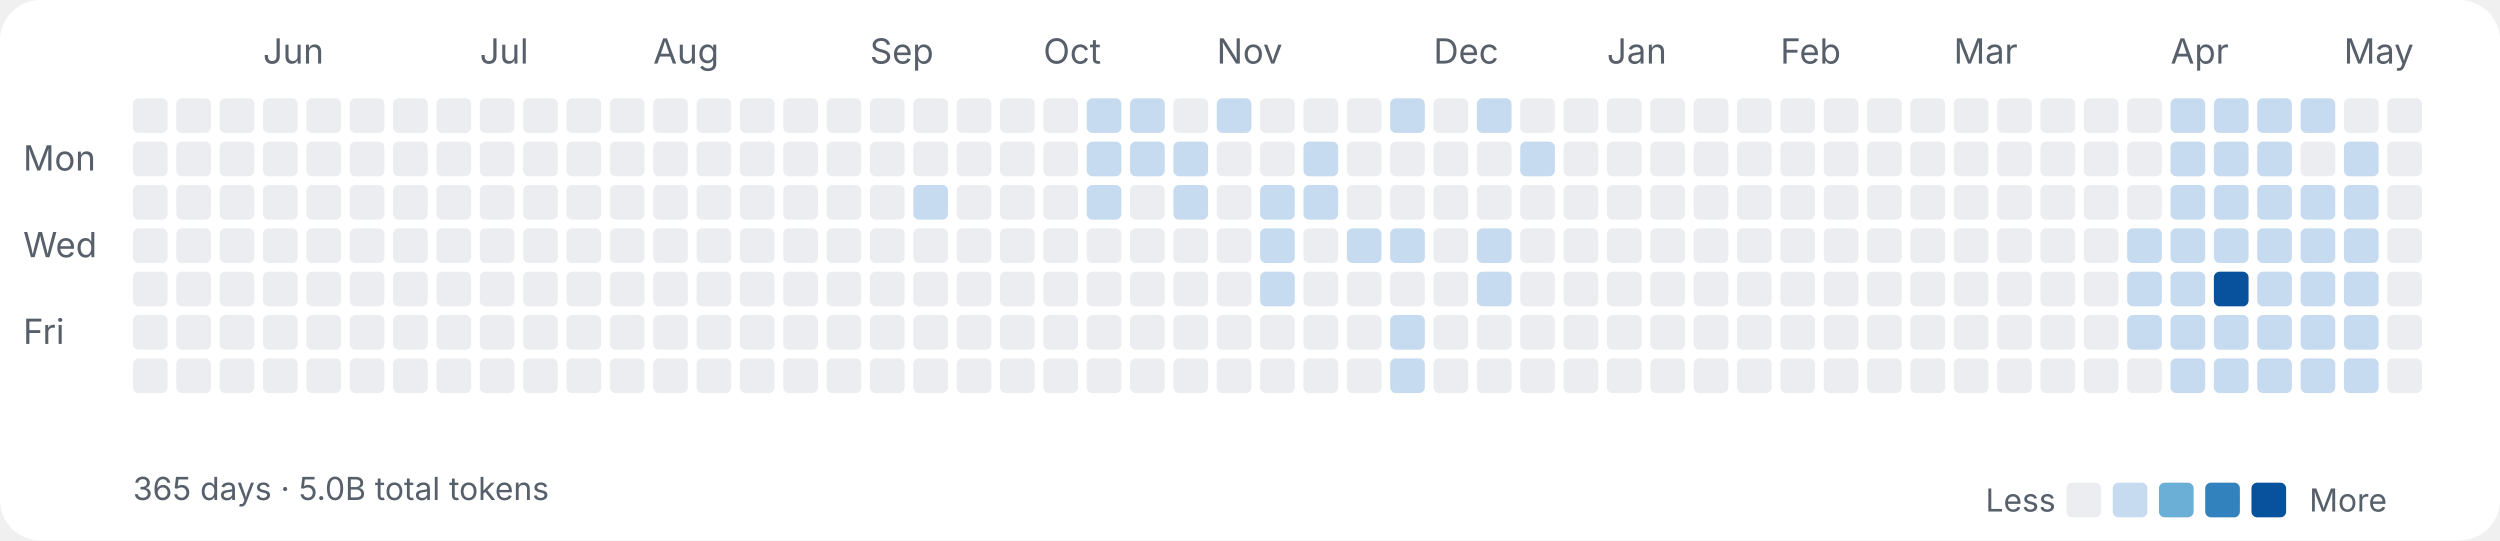
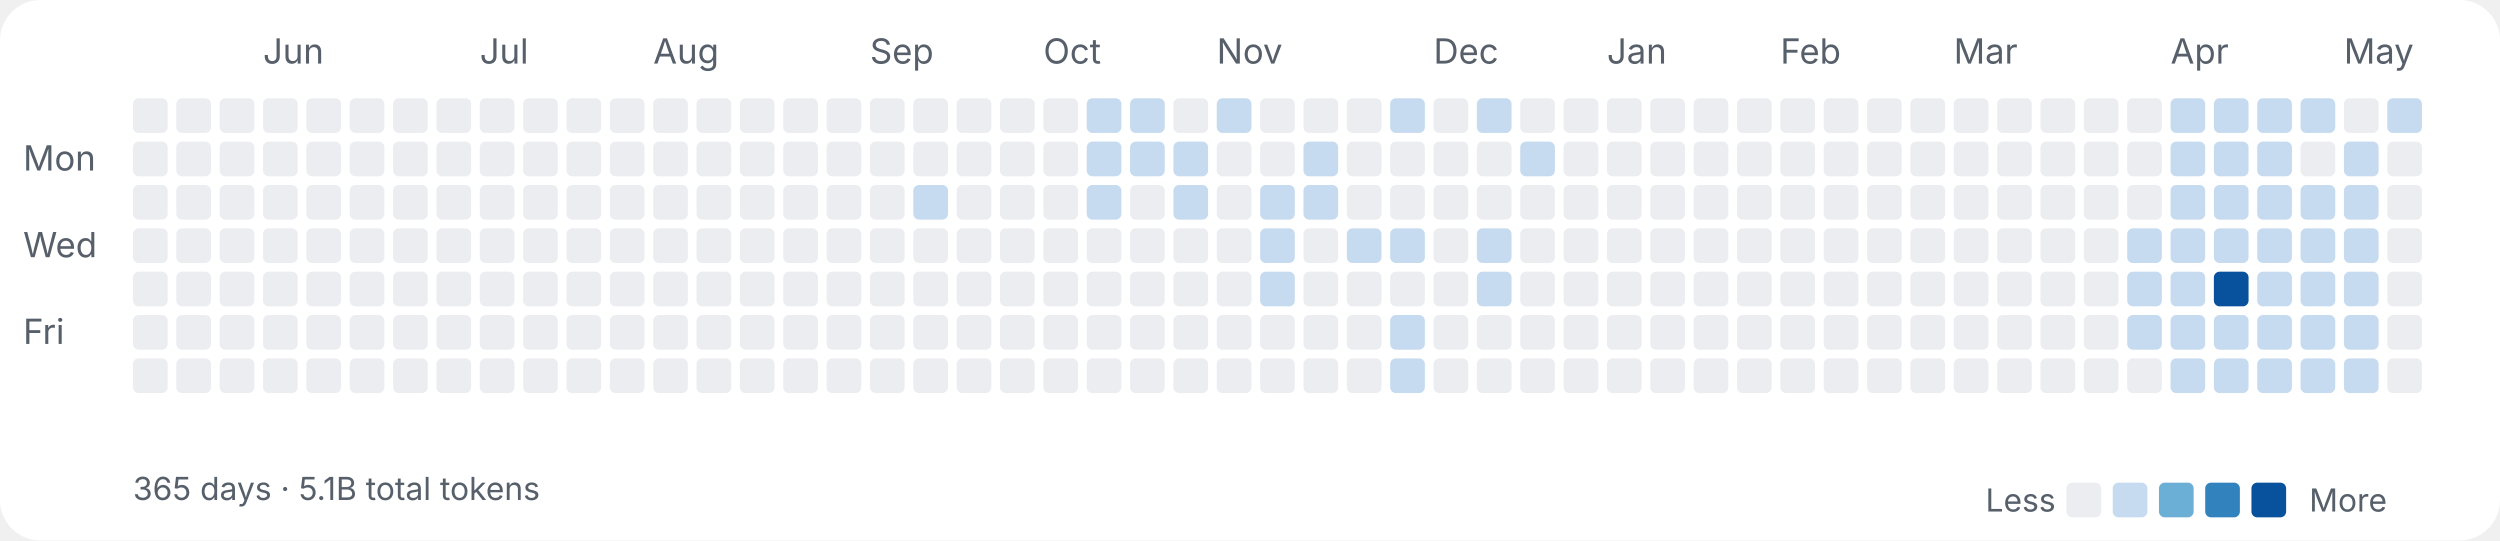
<svg xmlns="http://www.w3.org/2000/svg" width="865" height="187" viewBox="0 0 865 187" fill="none">
  <style>
.label{font:12px ui-sans-serif,system-ui,-apple-system,sans-serif;fill:#57606a}
.sub{font:11px ui-sans-serif,system-ui,-apple-system,sans-serif;fill:#57606a}
</style>
  <rect width="100%" height="100%" rx="14" fill="#ffffff" />
  <text class="label" x="8" y="59">Mon</text>
  <text class="label" x="8" y="89">Wed</text>
  <text class="label" x="8" y="119">Fri</text>
  <rect x="46" y="34" width="12" height="12" rx="2" fill="#ebedf0" />
  <rect x="46" y="49" width="12" height="12" rx="2" fill="#ebedf0" />
  <rect x="46" y="64" width="12" height="12" rx="2" fill="#ebedf0" />
  <rect x="46" y="79" width="12" height="12" rx="2" fill="#ebedf0" />
  <rect x="46" y="94" width="12" height="12" rx="2" fill="#ebedf0" />
  <rect x="46" y="109" width="12" height="12" rx="2" fill="#ebedf0" />
  <rect x="46" y="124" width="12" height="12" rx="2" fill="#ebedf0" />
  <rect x="61" y="34" width="12" height="12" rx="2" fill="#ebedf0" />
  <rect x="61" y="49" width="12" height="12" rx="2" fill="#ebedf0" />
  <rect x="61" y="64" width="12" height="12" rx="2" fill="#ebedf0" />
  <rect x="61" y="79" width="12" height="12" rx="2" fill="#ebedf0" />
  <rect x="61" y="94" width="12" height="12" rx="2" fill="#ebedf0" />
  <rect x="61" y="109" width="12" height="12" rx="2" fill="#ebedf0" />
  <rect x="61" y="124" width="12" height="12" rx="2" fill="#ebedf0" />
  <rect x="76" y="34" width="12" height="12" rx="2" fill="#ebedf0" />
  <rect x="76" y="49" width="12" height="12" rx="2" fill="#ebedf0" />
  <rect x="76" y="64" width="12" height="12" rx="2" fill="#ebedf0" />
  <rect x="76" y="79" width="12" height="12" rx="2" fill="#ebedf0" />
  <rect x="76" y="94" width="12" height="12" rx="2" fill="#ebedf0" />
  <rect x="76" y="109" width="12" height="12" rx="2" fill="#ebedf0" />
  <rect x="76" y="124" width="12" height="12" rx="2" fill="#ebedf0" />
  <text class="label" x="91" y="22">Jun</text>
  <rect x="91" y="34" width="12" height="12" rx="2" fill="#ebedf0" />
  <rect x="91" y="49" width="12" height="12" rx="2" fill="#ebedf0" />
  <rect x="91" y="64" width="12" height="12" rx="2" fill="#ebedf0" />
  <rect x="91" y="79" width="12" height="12" rx="2" fill="#ebedf0" />
  <rect x="91" y="94" width="12" height="12" rx="2" fill="#ebedf0" />
  <rect x="91" y="109" width="12" height="12" rx="2" fill="#ebedf0" />
  <rect x="91" y="124" width="12" height="12" rx="2" fill="#ebedf0" />
  <rect x="106" y="34" width="12" height="12" rx="2" fill="#ebedf0" />
  <rect x="106" y="49" width="12" height="12" rx="2" fill="#ebedf0" />
  <rect x="106" y="64" width="12" height="12" rx="2" fill="#ebedf0" />
  <rect x="106" y="79" width="12" height="12" rx="2" fill="#ebedf0" />
  <rect x="106" y="94" width="12" height="12" rx="2" fill="#ebedf0" />
  <rect x="106" y="109" width="12" height="12" rx="2" fill="#ebedf0" />
  <rect x="106" y="124" width="12" height="12" rx="2" fill="#ebedf0" />
  <rect x="121" y="34" width="12" height="12" rx="2" fill="#ebedf0" />
  <rect x="121" y="49" width="12" height="12" rx="2" fill="#ebedf0" />
  <rect x="121" y="64" width="12" height="12" rx="2" fill="#ebedf0" />
  <rect x="121" y="79" width="12" height="12" rx="2" fill="#ebedf0" />
  <rect x="121" y="94" width="12" height="12" rx="2" fill="#ebedf0" />
  <rect x="121" y="109" width="12" height="12" rx="2" fill="#ebedf0" />
  <rect x="121" y="124" width="12" height="12" rx="2" fill="#ebedf0" />
  <rect x="136" y="34" width="12" height="12" rx="2" fill="#ebedf0" />
  <rect x="136" y="49" width="12" height="12" rx="2" fill="#ebedf0" />
  <rect x="136" y="64" width="12" height="12" rx="2" fill="#ebedf0" />
  <rect x="136" y="79" width="12" height="12" rx="2" fill="#ebedf0" />
  <rect x="136" y="94" width="12" height="12" rx="2" fill="#ebedf0" />
  <rect x="136" y="109" width="12" height="12" rx="2" fill="#ebedf0" />
  <rect x="136" y="124" width="12" height="12" rx="2" fill="#ebedf0" />
  <rect x="151" y="34" width="12" height="12" rx="2" fill="#ebedf0" />
  <rect x="151" y="49" width="12" height="12" rx="2" fill="#ebedf0" />
  <rect x="151" y="64" width="12" height="12" rx="2" fill="#ebedf0" />
  <rect x="151" y="79" width="12" height="12" rx="2" fill="#ebedf0" />
  <rect x="151" y="94" width="12" height="12" rx="2" fill="#ebedf0" />
  <rect x="151" y="109" width="12" height="12" rx="2" fill="#ebedf0" />
  <rect x="151" y="124" width="12" height="12" rx="2" fill="#ebedf0" />
  <text class="label" x="166" y="22">Jul</text>
  <rect x="166" y="34" width="12" height="12" rx="2" fill="#ebedf0" />
  <rect x="166" y="49" width="12" height="12" rx="2" fill="#ebedf0" />
  <rect x="166" y="64" width="12" height="12" rx="2" fill="#ebedf0" />
  <rect x="166" y="79" width="12" height="12" rx="2" fill="#ebedf0" />
  <rect x="166" y="94" width="12" height="12" rx="2" fill="#ebedf0" />
  <rect x="166" y="109" width="12" height="12" rx="2" fill="#ebedf0" />
  <rect x="166" y="124" width="12" height="12" rx="2" fill="#ebedf0" />
  <rect x="181" y="34" width="12" height="12" rx="2" fill="#ebedf0" />
  <rect x="181" y="49" width="12" height="12" rx="2" fill="#ebedf0" />
  <rect x="181" y="64" width="12" height="12" rx="2" fill="#ebedf0" />
  <rect x="181" y="79" width="12" height="12" rx="2" fill="#ebedf0" />
  <rect x="181" y="94" width="12" height="12" rx="2" fill="#ebedf0" />
  <rect x="181" y="109" width="12" height="12" rx="2" fill="#ebedf0" />
  <rect x="181" y="124" width="12" height="12" rx="2" fill="#ebedf0" />
  <rect x="196" y="34" width="12" height="12" rx="2" fill="#ebedf0" />
  <rect x="196" y="49" width="12" height="12" rx="2" fill="#ebedf0" />
  <rect x="196" y="64" width="12" height="12" rx="2" fill="#ebedf0" />
  <rect x="196" y="79" width="12" height="12" rx="2" fill="#ebedf0" />
  <rect x="196" y="94" width="12" height="12" rx="2" fill="#ebedf0" />
  <rect x="196" y="109" width="12" height="12" rx="2" fill="#ebedf0" />
  <rect x="196" y="124" width="12" height="12" rx="2" fill="#ebedf0" />
  <rect x="211" y="34" width="12" height="12" rx="2" fill="#ebedf0" />
  <rect x="211" y="49" width="12" height="12" rx="2" fill="#ebedf0" />
  <rect x="211" y="64" width="12" height="12" rx="2" fill="#ebedf0" />
  <rect x="211" y="79" width="12" height="12" rx="2" fill="#ebedf0" />
  <rect x="211" y="94" width="12" height="12" rx="2" fill="#ebedf0" />
  <rect x="211" y="109" width="12" height="12" rx="2" fill="#ebedf0" />
  <rect x="211" y="124" width="12" height="12" rx="2" fill="#ebedf0" />
  <text class="label" x="226" y="22">Aug</text>
  <rect x="226" y="34" width="12" height="12" rx="2" fill="#ebedf0" />
  <rect x="226" y="49" width="12" height="12" rx="2" fill="#ebedf0" />
  <rect x="226" y="64" width="12" height="12" rx="2" fill="#ebedf0" />
  <rect x="226" y="79" width="12" height="12" rx="2" fill="#ebedf0" />
  <rect x="226" y="94" width="12" height="12" rx="2" fill="#ebedf0" />
  <rect x="226" y="109" width="12" height="12" rx="2" fill="#ebedf0" />
  <rect x="226" y="124" width="12" height="12" rx="2" fill="#ebedf0" />
  <rect x="241" y="34" width="12" height="12" rx="2" fill="#ebedf0" />
  <rect x="241" y="49" width="12" height="12" rx="2" fill="#ebedf0" />
  <rect x="241" y="64" width="12" height="12" rx="2" fill="#ebedf0" />
  <rect x="241" y="79" width="12" height="12" rx="2" fill="#ebedf0" />
  <rect x="241" y="94" width="12" height="12" rx="2" fill="#ebedf0" />
  <rect x="241" y="109" width="12" height="12" rx="2" fill="#ebedf0" />
  <rect x="241" y="124" width="12" height="12" rx="2" fill="#ebedf0" />
  <rect x="256" y="34" width="12" height="12" rx="2" fill="#ebedf0" />
  <rect x="256" y="49" width="12" height="12" rx="2" fill="#ebedf0" />
  <rect x="256" y="64" width="12" height="12" rx="2" fill="#ebedf0" />
  <rect x="256" y="79" width="12" height="12" rx="2" fill="#ebedf0" />
  <rect x="256" y="94" width="12" height="12" rx="2" fill="#ebedf0" />
  <rect x="256" y="109" width="12" height="12" rx="2" fill="#ebedf0" />
  <rect x="256" y="124" width="12" height="12" rx="2" fill="#ebedf0" />
  <rect x="271" y="34" width="12" height="12" rx="2" fill="#ebedf0" />
  <rect x="271" y="49" width="12" height="12" rx="2" fill="#ebedf0" />
  <rect x="271" y="64" width="12" height="12" rx="2" fill="#ebedf0" />
  <rect x="271" y="79" width="12" height="12" rx="2" fill="#ebedf0" />
  <rect x="271" y="94" width="12" height="12" rx="2" fill="#ebedf0" />
  <rect x="271" y="109" width="12" height="12" rx="2" fill="#ebedf0" />
  <rect x="271" y="124" width="12" height="12" rx="2" fill="#ebedf0" />
  <rect x="286" y="34" width="12" height="12" rx="2" fill="#ebedf0" />
  <rect x="286" y="49" width="12" height="12" rx="2" fill="#ebedf0" />
  <rect x="286" y="64" width="12" height="12" rx="2" fill="#ebedf0" />
  <rect x="286" y="79" width="12" height="12" rx="2" fill="#ebedf0" />
  <rect x="286" y="94" width="12" height="12" rx="2" fill="#ebedf0" />
  <rect x="286" y="109" width="12" height="12" rx="2" fill="#ebedf0" />
  <rect x="286" y="124" width="12" height="12" rx="2" fill="#ebedf0" />
  <text class="label" x="301" y="22">Sep</text>
  <rect x="301" y="34" width="12" height="12" rx="2" fill="#ebedf0" />
  <rect x="301" y="49" width="12" height="12" rx="2" fill="#ebedf0" />
  <rect x="301" y="64" width="12" height="12" rx="2" fill="#ebedf0" />
  <rect x="301" y="79" width="12" height="12" rx="2" fill="#ebedf0" />
  <rect x="301" y="94" width="12" height="12" rx="2" fill="#ebedf0" />
  <rect x="301" y="109" width="12" height="12" rx="2" fill="#ebedf0" />
  <rect x="301" y="124" width="12" height="12" rx="2" fill="#ebedf0" />
  <rect x="316" y="34" width="12" height="12" rx="2" fill="#ebedf0" />
  <rect x="316" y="49" width="12" height="12" rx="2" fill="#ebedf0" />
  <rect x="316" y="64" width="12" height="12" rx="2" fill="#c6dbef" />
  <rect x="316" y="79" width="12" height="12" rx="2" fill="#ebedf0" />
  <rect x="316" y="94" width="12" height="12" rx="2" fill="#ebedf0" />
  <rect x="316" y="109" width="12" height="12" rx="2" fill="#ebedf0" />
  <rect x="316" y="124" width="12" height="12" rx="2" fill="#ebedf0" />
  <rect x="331" y="34" width="12" height="12" rx="2" fill="#ebedf0" />
  <rect x="331" y="49" width="12" height="12" rx="2" fill="#ebedf0" />
  <rect x="331" y="64" width="12" height="12" rx="2" fill="#ebedf0" />
  <rect x="331" y="79" width="12" height="12" rx="2" fill="#ebedf0" />
  <rect x="331" y="94" width="12" height="12" rx="2" fill="#ebedf0" />
  <rect x="331" y="109" width="12" height="12" rx="2" fill="#ebedf0" />
  <rect x="331" y="124" width="12" height="12" rx="2" fill="#ebedf0" />
  <rect x="346" y="34" width="12" height="12" rx="2" fill="#ebedf0" />
  <rect x="346" y="49" width="12" height="12" rx="2" fill="#ebedf0" />
  <rect x="346" y="64" width="12" height="12" rx="2" fill="#ebedf0" />
  <rect x="346" y="79" width="12" height="12" rx="2" fill="#ebedf0" />
  <rect x="346" y="94" width="12" height="12" rx="2" fill="#ebedf0" />
  <rect x="346" y="109" width="12" height="12" rx="2" fill="#ebedf0" />
  <rect x="346" y="124" width="12" height="12" rx="2" fill="#ebedf0" />
  <text class="label" x="361" y="22">Oct</text>
  <rect x="361" y="34" width="12" height="12" rx="2" fill="#ebedf0" />
  <rect x="361" y="49" width="12" height="12" rx="2" fill="#ebedf0" />
  <rect x="361" y="64" width="12" height="12" rx="2" fill="#ebedf0" />
  <rect x="361" y="79" width="12" height="12" rx="2" fill="#ebedf0" />
  <rect x="361" y="94" width="12" height="12" rx="2" fill="#ebedf0" />
  <rect x="361" y="109" width="12" height="12" rx="2" fill="#ebedf0" />
  <rect x="361" y="124" width="12" height="12" rx="2" fill="#ebedf0" />
  <rect x="376" y="34" width="12" height="12" rx="2" fill="#c6dbef" />
  <rect x="376" y="49" width="12" height="12" rx="2" fill="#c6dbef" />
  <rect x="376" y="64" width="12" height="12" rx="2" fill="#c6dbef" />
  <rect x="376" y="79" width="12" height="12" rx="2" fill="#ebedf0" />
  <rect x="376" y="94" width="12" height="12" rx="2" fill="#ebedf0" />
  <rect x="376" y="109" width="12" height="12" rx="2" fill="#ebedf0" />
  <rect x="376" y="124" width="12" height="12" rx="2" fill="#ebedf0" />
  <rect x="391" y="34" width="12" height="12" rx="2" fill="#c6dbef" />
  <rect x="391" y="49" width="12" height="12" rx="2" fill="#c6dbef" />
  <rect x="391" y="64" width="12" height="12" rx="2" fill="#ebedf0" />
  <rect x="391" y="79" width="12" height="12" rx="2" fill="#ebedf0" />
  <rect x="391" y="94" width="12" height="12" rx="2" fill="#ebedf0" />
  <rect x="391" y="109" width="12" height="12" rx="2" fill="#ebedf0" />
  <rect x="391" y="124" width="12" height="12" rx="2" fill="#ebedf0" />
  <rect x="406" y="34" width="12" height="12" rx="2" fill="#ebedf0" />
  <rect x="406" y="49" width="12" height="12" rx="2" fill="#c6dbef" />
  <rect x="406" y="64" width="12" height="12" rx="2" fill="#c6dbef" />
  <rect x="406" y="79" width="12" height="12" rx="2" fill="#ebedf0" />
  <rect x="406" y="94" width="12" height="12" rx="2" fill="#ebedf0" />
  <rect x="406" y="109" width="12" height="12" rx="2" fill="#ebedf0" />
  <rect x="406" y="124" width="12" height="12" rx="2" fill="#ebedf0" />
  <text class="label" x="421" y="22">Nov</text>
  <rect x="421" y="34" width="12" height="12" rx="2" fill="#c6dbef" />
  <rect x="421" y="49" width="12" height="12" rx="2" fill="#ebedf0" />
  <rect x="421" y="64" width="12" height="12" rx="2" fill="#ebedf0" />
  <rect x="421" y="79" width="12" height="12" rx="2" fill="#ebedf0" />
  <rect x="421" y="94" width="12" height="12" rx="2" fill="#ebedf0" />
  <rect x="421" y="109" width="12" height="12" rx="2" fill="#ebedf0" />
  <rect x="421" y="124" width="12" height="12" rx="2" fill="#ebedf0" />
  <rect x="436" y="34" width="12" height="12" rx="2" fill="#ebedf0" />
  <rect x="436" y="49" width="12" height="12" rx="2" fill="#ebedf0" />
  <rect x="436" y="64" width="12" height="12" rx="2" fill="#c6dbef" />
  <rect x="436" y="79" width="12" height="12" rx="2" fill="#c6dbef" />
  <rect x="436" y="94" width="12" height="12" rx="2" fill="#c6dbef" />
  <rect x="436" y="109" width="12" height="12" rx="2" fill="#ebedf0" />
  <rect x="436" y="124" width="12" height="12" rx="2" fill="#ebedf0" />
  <rect x="451" y="34" width="12" height="12" rx="2" fill="#ebedf0" />
  <rect x="451" y="49" width="12" height="12" rx="2" fill="#c6dbef" />
  <rect x="451" y="64" width="12" height="12" rx="2" fill="#c6dbef" />
  <rect x="451" y="79" width="12" height="12" rx="2" fill="#ebedf0" />
  <rect x="451" y="94" width="12" height="12" rx="2" fill="#ebedf0" />
  <rect x="451" y="109" width="12" height="12" rx="2" fill="#ebedf0" />
  <rect x="451" y="124" width="12" height="12" rx="2" fill="#ebedf0" />
  <rect x="466" y="34" width="12" height="12" rx="2" fill="#ebedf0" />
  <rect x="466" y="49" width="12" height="12" rx="2" fill="#ebedf0" />
  <rect x="466" y="64" width="12" height="12" rx="2" fill="#ebedf0" />
  <rect x="466" y="79" width="12" height="12" rx="2" fill="#c6dbef" />
  <rect x="466" y="94" width="12" height="12" rx="2" fill="#ebedf0" />
  <rect x="466" y="109" width="12" height="12" rx="2" fill="#ebedf0" />
  <rect x="466" y="124" width="12" height="12" rx="2" fill="#ebedf0" />
  <rect x="481" y="34" width="12" height="12" rx="2" fill="#c6dbef" />
  <rect x="481" y="49" width="12" height="12" rx="2" fill="#ebedf0" />
  <rect x="481" y="64" width="12" height="12" rx="2" fill="#ebedf0" />
  <rect x="481" y="79" width="12" height="12" rx="2" fill="#c6dbef" />
  <rect x="481" y="94" width="12" height="12" rx="2" fill="#ebedf0" />
  <rect x="481" y="109" width="12" height="12" rx="2" fill="#c6dbef" />
  <rect x="481" y="124" width="12" height="12" rx="2" fill="#c6dbef" />
  <text class="label" x="496" y="22">Dec</text>
  <rect x="496" y="34" width="12" height="12" rx="2" fill="#ebedf0" />
  <rect x="496" y="49" width="12" height="12" rx="2" fill="#ebedf0" />
  <rect x="496" y="64" width="12" height="12" rx="2" fill="#ebedf0" />
  <rect x="496" y="79" width="12" height="12" rx="2" fill="#ebedf0" />
  <rect x="496" y="94" width="12" height="12" rx="2" fill="#ebedf0" />
  <rect x="496" y="109" width="12" height="12" rx="2" fill="#ebedf0" />
  <rect x="496" y="124" width="12" height="12" rx="2" fill="#ebedf0" />
  <rect x="511" y="34" width="12" height="12" rx="2" fill="#c6dbef" />
  <rect x="511" y="49" width="12" height="12" rx="2" fill="#ebedf0" />
  <rect x="511" y="64" width="12" height="12" rx="2" fill="#ebedf0" />
  <rect x="511" y="79" width="12" height="12" rx="2" fill="#c6dbef" />
  <rect x="511" y="94" width="12" height="12" rx="2" fill="#c6dbef" />
  <rect x="511" y="109" width="12" height="12" rx="2" fill="#ebedf0" />
  <rect x="511" y="124" width="12" height="12" rx="2" fill="#ebedf0" />
  <rect x="526" y="34" width="12" height="12" rx="2" fill="#ebedf0" />
  <rect x="526" y="49" width="12" height="12" rx="2" fill="#c6dbef" />
  <rect x="526" y="64" width="12" height="12" rx="2" fill="#ebedf0" />
  <rect x="526" y="79" width="12" height="12" rx="2" fill="#ebedf0" />
  <rect x="526" y="94" width="12" height="12" rx="2" fill="#ebedf0" />
  <rect x="526" y="109" width="12" height="12" rx="2" fill="#ebedf0" />
  <rect x="526" y="124" width="12" height="12" rx="2" fill="#ebedf0" />
  <rect x="541" y="34" width="12" height="12" rx="2" fill="#ebedf0" />
  <rect x="541" y="49" width="12" height="12" rx="2" fill="#ebedf0" />
  <rect x="541" y="64" width="12" height="12" rx="2" fill="#ebedf0" />
  <rect x="541" y="79" width="12" height="12" rx="2" fill="#ebedf0" />
  <rect x="541" y="94" width="12" height="12" rx="2" fill="#ebedf0" />
  <rect x="541" y="109" width="12" height="12" rx="2" fill="#ebedf0" />
  <rect x="541" y="124" width="12" height="12" rx="2" fill="#ebedf0" />
  <text class="label" x="556" y="22">Jan</text>
  <rect x="556" y="34" width="12" height="12" rx="2" fill="#ebedf0" />
  <rect x="556" y="49" width="12" height="12" rx="2" fill="#ebedf0" />
  <rect x="556" y="64" width="12" height="12" rx="2" fill="#ebedf0" />
  <rect x="556" y="79" width="12" height="12" rx="2" fill="#ebedf0" />
  <rect x="556" y="94" width="12" height="12" rx="2" fill="#ebedf0" />
  <rect x="556" y="109" width="12" height="12" rx="2" fill="#ebedf0" />
  <rect x="556" y="124" width="12" height="12" rx="2" fill="#ebedf0" />
  <rect x="571" y="34" width="12" height="12" rx="2" fill="#ebedf0" />
  <rect x="571" y="49" width="12" height="12" rx="2" fill="#ebedf0" />
  <rect x="571" y="64" width="12" height="12" rx="2" fill="#ebedf0" />
  <rect x="571" y="79" width="12" height="12" rx="2" fill="#ebedf0" />
  <rect x="571" y="94" width="12" height="12" rx="2" fill="#ebedf0" />
  <rect x="571" y="109" width="12" height="12" rx="2" fill="#ebedf0" />
  <rect x="571" y="124" width="12" height="12" rx="2" fill="#ebedf0" />
  <rect x="586" y="34" width="12" height="12" rx="2" fill="#ebedf0" />
  <rect x="586" y="49" width="12" height="12" rx="2" fill="#ebedf0" />
  <rect x="586" y="64" width="12" height="12" rx="2" fill="#ebedf0" />
  <rect x="586" y="79" width="12" height="12" rx="2" fill="#ebedf0" />
  <rect x="586" y="94" width="12" height="12" rx="2" fill="#ebedf0" />
  <rect x="586" y="109" width="12" height="12" rx="2" fill="#ebedf0" />
  <rect x="586" y="124" width="12" height="12" rx="2" fill="#ebedf0" />
  <rect x="601" y="34" width="12" height="12" rx="2" fill="#ebedf0" />
  <rect x="601" y="49" width="12" height="12" rx="2" fill="#ebedf0" />
  <rect x="601" y="64" width="12" height="12" rx="2" fill="#ebedf0" />
  <rect x="601" y="79" width="12" height="12" rx="2" fill="#ebedf0" />
  <rect x="601" y="94" width="12" height="12" rx="2" fill="#ebedf0" />
  <rect x="601" y="109" width="12" height="12" rx="2" fill="#ebedf0" />
  <rect x="601" y="124" width="12" height="12" rx="2" fill="#ebedf0" />
  <text class="label" x="616" y="22">Feb</text>
  <rect x="616" y="34" width="12" height="12" rx="2" fill="#ebedf0" />
  <rect x="616" y="49" width="12" height="12" rx="2" fill="#ebedf0" />
  <rect x="616" y="64" width="12" height="12" rx="2" fill="#ebedf0" />
  <rect x="616" y="79" width="12" height="12" rx="2" fill="#ebedf0" />
  <rect x="616" y="94" width="12" height="12" rx="2" fill="#ebedf0" />
  <rect x="616" y="109" width="12" height="12" rx="2" fill="#ebedf0" />
  <rect x="616" y="124" width="12" height="12" rx="2" fill="#ebedf0" />
  <rect x="631" y="34" width="12" height="12" rx="2" fill="#ebedf0" />
  <rect x="631" y="49" width="12" height="12" rx="2" fill="#ebedf0" />
  <rect x="631" y="64" width="12" height="12" rx="2" fill="#ebedf0" />
  <rect x="631" y="79" width="12" height="12" rx="2" fill="#ebedf0" />
  <rect x="631" y="94" width="12" height="12" rx="2" fill="#ebedf0" />
  <rect x="631" y="109" width="12" height="12" rx="2" fill="#ebedf0" />
  <rect x="631" y="124" width="12" height="12" rx="2" fill="#ebedf0" />
  <rect x="646" y="34" width="12" height="12" rx="2" fill="#ebedf0" />
  <rect x="646" y="49" width="12" height="12" rx="2" fill="#ebedf0" />
  <rect x="646" y="64" width="12" height="12" rx="2" fill="#ebedf0" />
  <rect x="646" y="79" width="12" height="12" rx="2" fill="#ebedf0" />
  <rect x="646" y="94" width="12" height="12" rx="2" fill="#ebedf0" />
  <rect x="646" y="109" width="12" height="12" rx="2" fill="#ebedf0" />
  <rect x="646" y="124" width="12" height="12" rx="2" fill="#ebedf0" />
  <rect x="661" y="34" width="12" height="12" rx="2" fill="#ebedf0" />
  <rect x="661" y="49" width="12" height="12" rx="2" fill="#ebedf0" />
  <rect x="661" y="64" width="12" height="12" rx="2" fill="#ebedf0" />
  <rect x="661" y="79" width="12" height="12" rx="2" fill="#ebedf0" />
  <rect x="661" y="94" width="12" height="12" rx="2" fill="#ebedf0" />
  <rect x="661" y="109" width="12" height="12" rx="2" fill="#ebedf0" />
  <rect x="661" y="124" width="12" height="12" rx="2" fill="#ebedf0" />
  <text class="label" x="676" y="22">Mar</text>
  <rect x="676" y="34" width="12" height="12" rx="2" fill="#ebedf0" />
  <rect x="676" y="49" width="12" height="12" rx="2" fill="#ebedf0" />
  <rect x="676" y="64" width="12" height="12" rx="2" fill="#ebedf0" />
  <rect x="676" y="79" width="12" height="12" rx="2" fill="#ebedf0" />
  <rect x="676" y="94" width="12" height="12" rx="2" fill="#ebedf0" />
  <rect x="676" y="109" width="12" height="12" rx="2" fill="#ebedf0" />
  <rect x="676" y="124" width="12" height="12" rx="2" fill="#ebedf0" />
  <rect x="691" y="34" width="12" height="12" rx="2" fill="#ebedf0" />
  <rect x="691" y="49" width="12" height="12" rx="2" fill="#ebedf0" />
  <rect x="691" y="64" width="12" height="12" rx="2" fill="#ebedf0" />
  <rect x="691" y="79" width="12" height="12" rx="2" fill="#ebedf0" />
  <rect x="691" y="94" width="12" height="12" rx="2" fill="#ebedf0" />
  <rect x="691" y="109" width="12" height="12" rx="2" fill="#ebedf0" />
  <rect x="691" y="124" width="12" height="12" rx="2" fill="#ebedf0" />
  <rect x="706" y="34" width="12" height="12" rx="2" fill="#ebedf0" />
  <rect x="706" y="49" width="12" height="12" rx="2" fill="#ebedf0" />
  <rect x="706" y="64" width="12" height="12" rx="2" fill="#ebedf0" />
  <rect x="706" y="79" width="12" height="12" rx="2" fill="#ebedf0" />
  <rect x="706" y="94" width="12" height="12" rx="2" fill="#ebedf0" />
  <rect x="706" y="109" width="12" height="12" rx="2" fill="#ebedf0" />
  <rect x="706" y="124" width="12" height="12" rx="2" fill="#ebedf0" />
  <rect x="721" y="34" width="12" height="12" rx="2" fill="#ebedf0" />
  <rect x="721" y="49" width="12" height="12" rx="2" fill="#ebedf0" />
  <rect x="721" y="64" width="12" height="12" rx="2" fill="#ebedf0" />
  <rect x="721" y="79" width="12" height="12" rx="2" fill="#ebedf0" />
  <rect x="721" y="94" width="12" height="12" rx="2" fill="#ebedf0" />
  <rect x="721" y="109" width="12" height="12" rx="2" fill="#ebedf0" />
  <rect x="721" y="124" width="12" height="12" rx="2" fill="#ebedf0" />
  <rect x="736" y="34" width="12" height="12" rx="2" fill="#ebedf0" />
  <rect x="736" y="49" width="12" height="12" rx="2" fill="#ebedf0" />
  <rect x="736" y="64" width="12" height="12" rx="2" fill="#ebedf0" />
  <rect x="736" y="79" width="12" height="12" rx="2" fill="#c6dbef" />
  <rect x="736" y="94" width="12" height="12" rx="2" fill="#c6dbef" />
  <rect x="736" y="109" width="12" height="12" rx="2" fill="#c6dbef" />
  <rect x="736" y="124" width="12" height="12" rx="2" fill="#ebedf0" />
  <text class="label" x="751" y="22">Apr</text>
  <rect x="751" y="34" width="12" height="12" rx="2" fill="#c6dbef" />
  <rect x="751" y="49" width="12" height="12" rx="2" fill="#c6dbef" />
  <rect x="751" y="64" width="12" height="12" rx="2" fill="#c6dbef" />
  <rect x="751" y="79" width="12" height="12" rx="2" fill="#c6dbef" />
  <rect x="751" y="94" width="12" height="12" rx="2" fill="#c6dbef" />
  <rect x="751" y="109" width="12" height="12" rx="2" fill="#c6dbef" />
  <rect x="751" y="124" width="12" height="12" rx="2" fill="#c6dbef" />
  <rect x="766" y="34" width="12" height="12" rx="2" fill="#c6dbef" />
  <rect x="766" y="49" width="12" height="12" rx="2" fill="#c6dbef" />
  <rect x="766" y="64" width="12" height="12" rx="2" fill="#c6dbef" />
  <rect x="766" y="79" width="12" height="12" rx="2" fill="#c6dbef" />
  <rect x="766" y="94" width="12" height="12" rx="2" fill="#08519c" />
  <rect x="766" y="109" width="12" height="12" rx="2" fill="#c6dbef" />
  <rect x="766" y="124" width="12" height="12" rx="2" fill="#c6dbef" />
  <rect x="781" y="34" width="12" height="12" rx="2" fill="#c6dbef" />
  <rect x="781" y="49" width="12" height="12" rx="2" fill="#c6dbef" />
  <rect x="781" y="64" width="12" height="12" rx="2" fill="#c6dbef" />
  <rect x="781" y="79" width="12" height="12" rx="2" fill="#c6dbef" />
  <rect x="781" y="94" width="12" height="12" rx="2" fill="#c6dbef" />
  <rect x="781" y="109" width="12" height="12" rx="2" fill="#c6dbef" />
  <rect x="781" y="124" width="12" height="12" rx="2" fill="#c6dbef" />
  <rect x="796" y="34" width="12" height="12" rx="2" fill="#c6dbef" />
  <rect x="796" y="49" width="12" height="12" rx="2" fill="#ebedf0" />
  <rect x="796" y="64" width="12" height="12" rx="2" fill="#c6dbef" />
  <rect x="796" y="79" width="12" height="12" rx="2" fill="#c6dbef" />
  <rect x="796" y="94" width="12" height="12" rx="2" fill="#c6dbef" />
  <rect x="796" y="109" width="12" height="12" rx="2" fill="#c6dbef" />
  <rect x="796" y="124" width="12" height="12" rx="2" fill="#c6dbef" />
  <text class="label" x="811" y="22">May</text>
  <rect x="811" y="34" width="12" height="12" rx="2" fill="#ebedf0" />
  <rect x="811" y="49" width="12" height="12" rx="2" fill="#c6dbef" />
  <rect x="811" y="64" width="12" height="12" rx="2" fill="#c6dbef" />
  <rect x="811" y="79" width="12" height="12" rx="2" fill="#c6dbef" />
  <rect x="811" y="94" width="12" height="12" rx="2" fill="#c6dbef" />
  <rect x="811" y="109" width="12" height="12" rx="2" fill="#c6dbef" />
  <rect x="811" y="124" width="12" height="12" rx="2" fill="#c6dbef" />
-   <rect x="826" y="34" width="12" height="12" rx="2" fill="#ebedf0" />
+   <rect x="826" y="34" width="12" height="12" rx="2" fill="#c6dbef" />
  <rect x="826" y="49" width="12" height="12" rx="2" fill="#ebedf0" />
  <rect x="826" y="64" width="12" height="12" rx="2" fill="#ebedf0" />
  <rect x="826" y="79" width="12" height="12" rx="2" fill="#ebedf0" />
  <rect x="826" y="94" width="12" height="12" rx="2" fill="#ebedf0" />
  <rect x="826" y="109" width="12" height="12" rx="2" fill="#ebedf0" />
  <rect x="826" y="124" width="12" height="12" rx="2" fill="#ebedf0" />
  <text class="sub" x="687" y="177">Less</text>
  <rect x="715" y="167" width="12" height="12" rx="2" fill="#ebedf0" />
  <rect x="731" y="167" width="12" height="12" rx="2" fill="#c6dbef" />
  <rect x="747" y="167" width="12" height="12" rx="2" fill="#6baed6" />
  <rect x="763" y="167" width="12" height="12" rx="2" fill="#3182bd" />
  <rect x="779" y="167" width="12" height="12" rx="2" fill="#08519c" />
  <text class="sub" x="799" y="177">More</text>
-   <text class="sub" x="46" y="173">365 days · 5.0B total tokens</text>
+   <text class="sub" x="46" y="173">365 days · 5.1B total tokens</text>
</svg>
